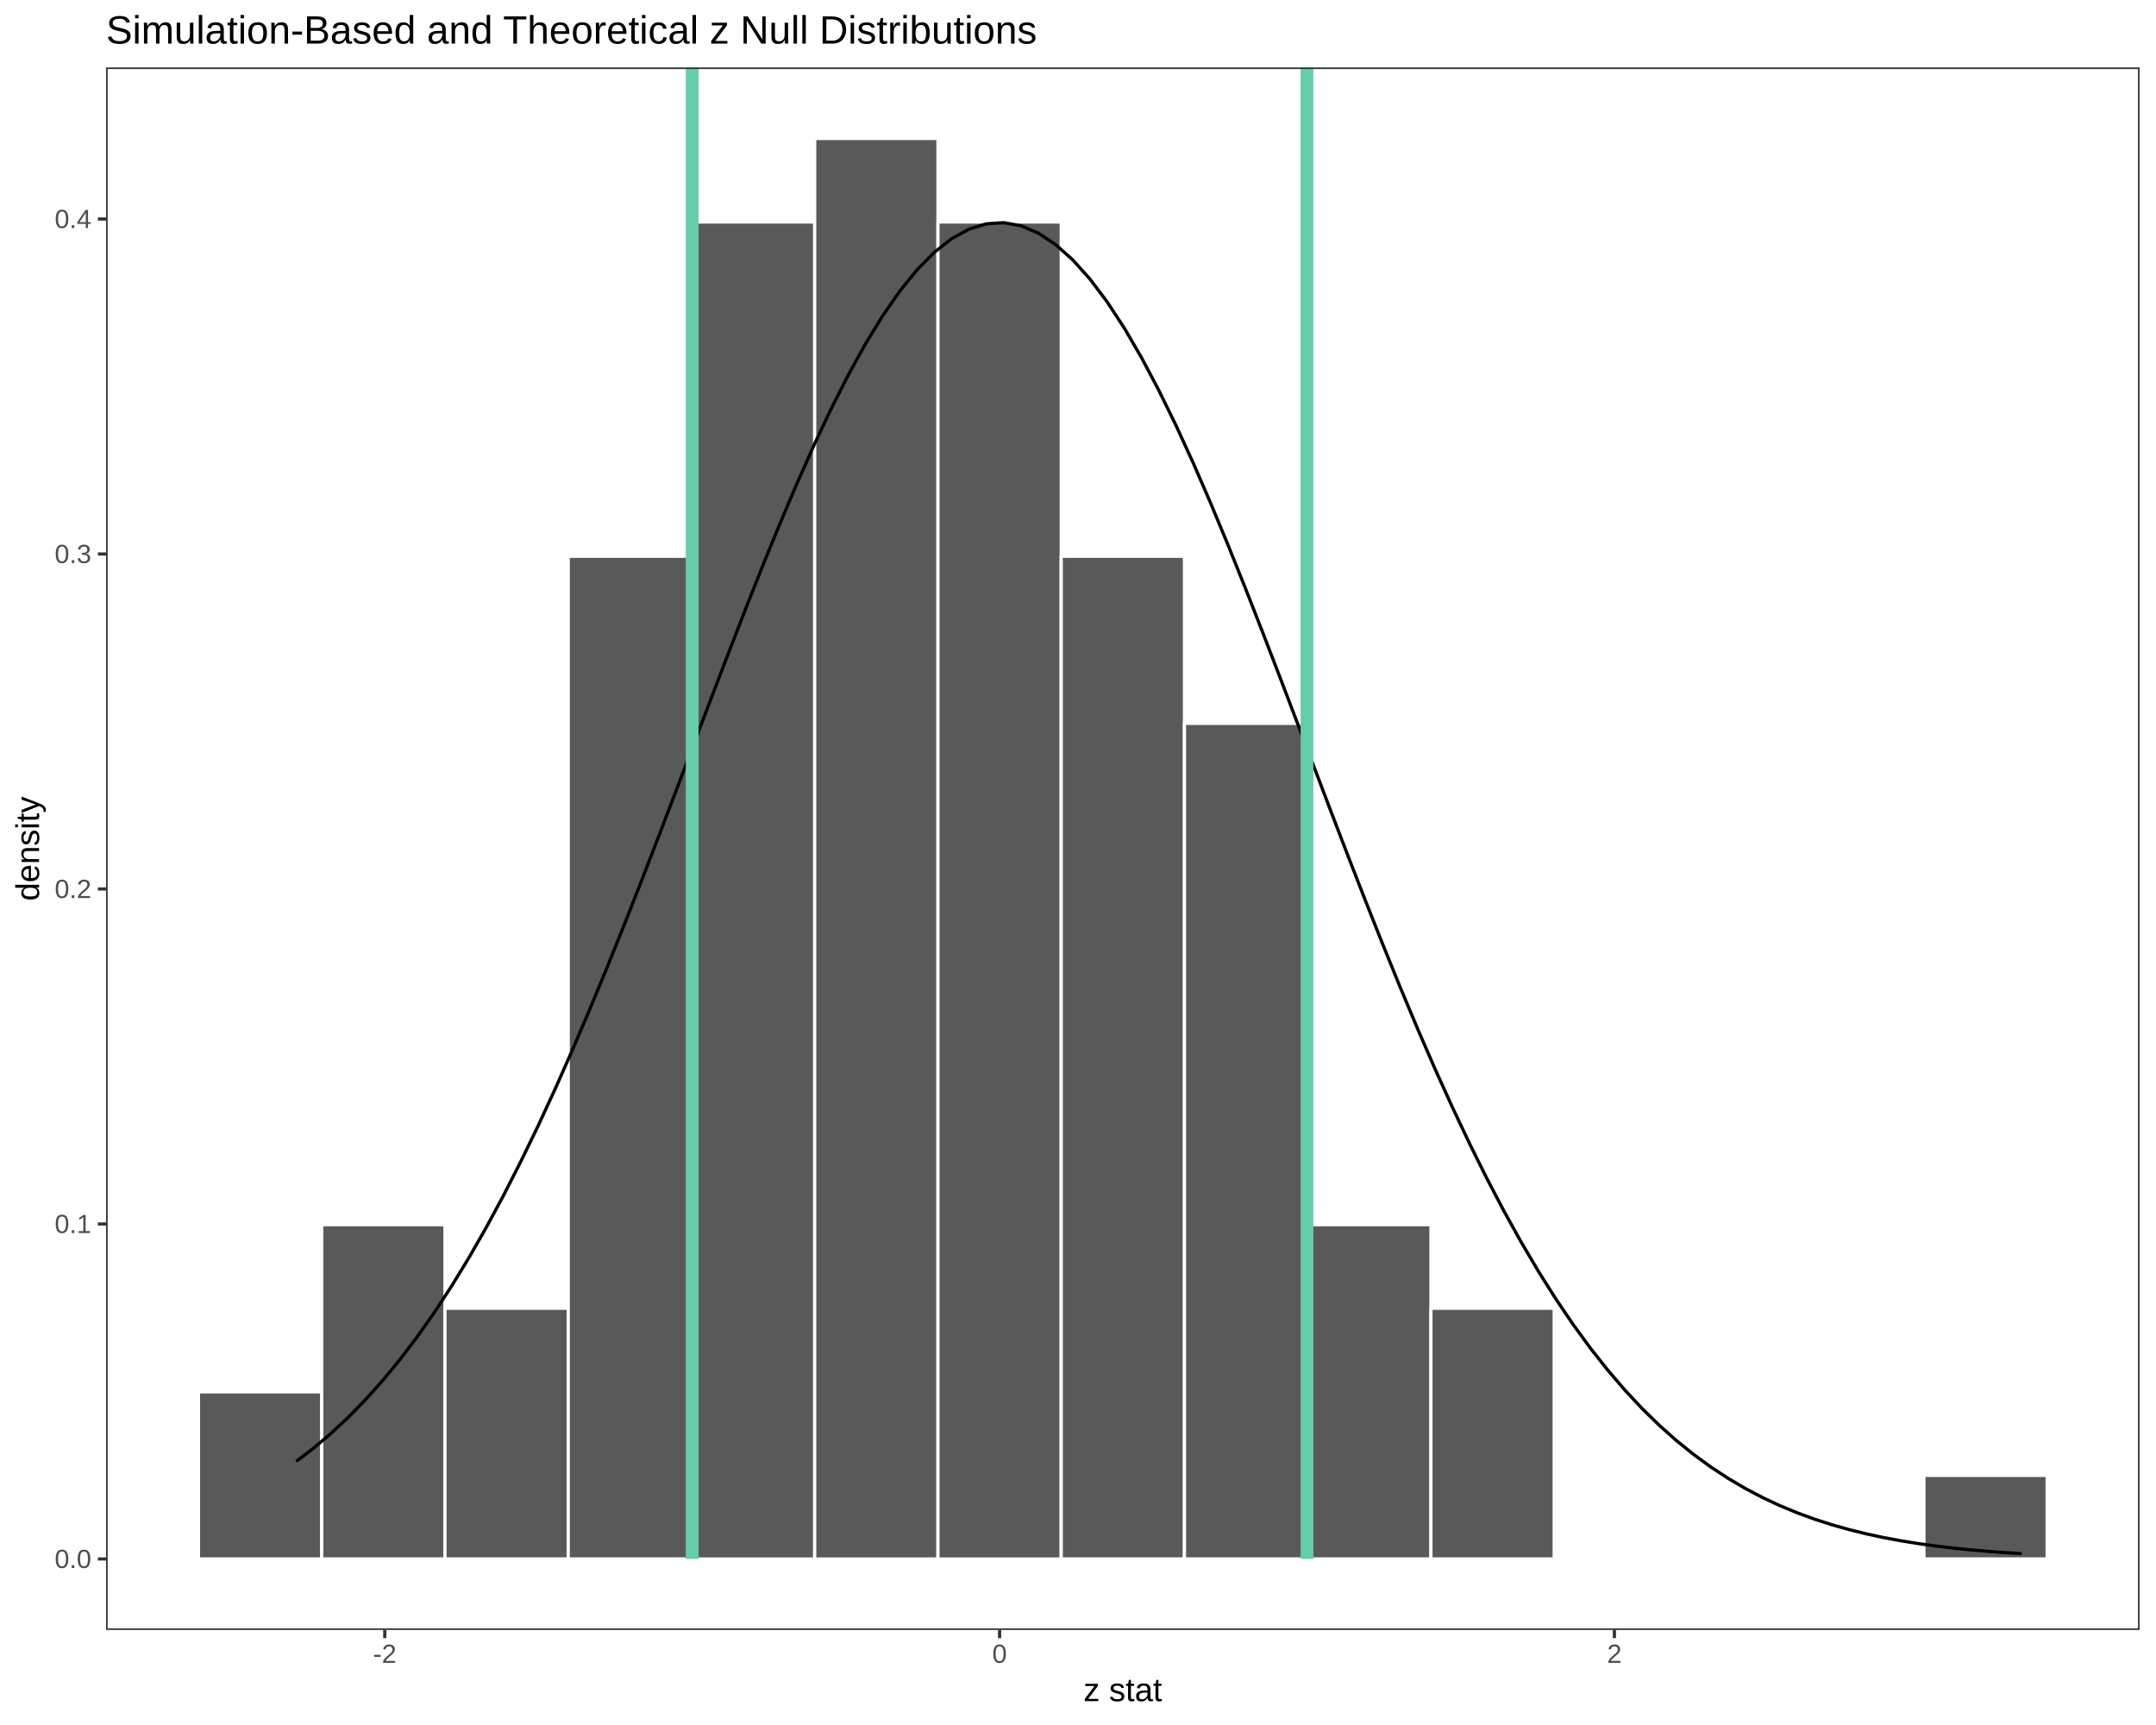
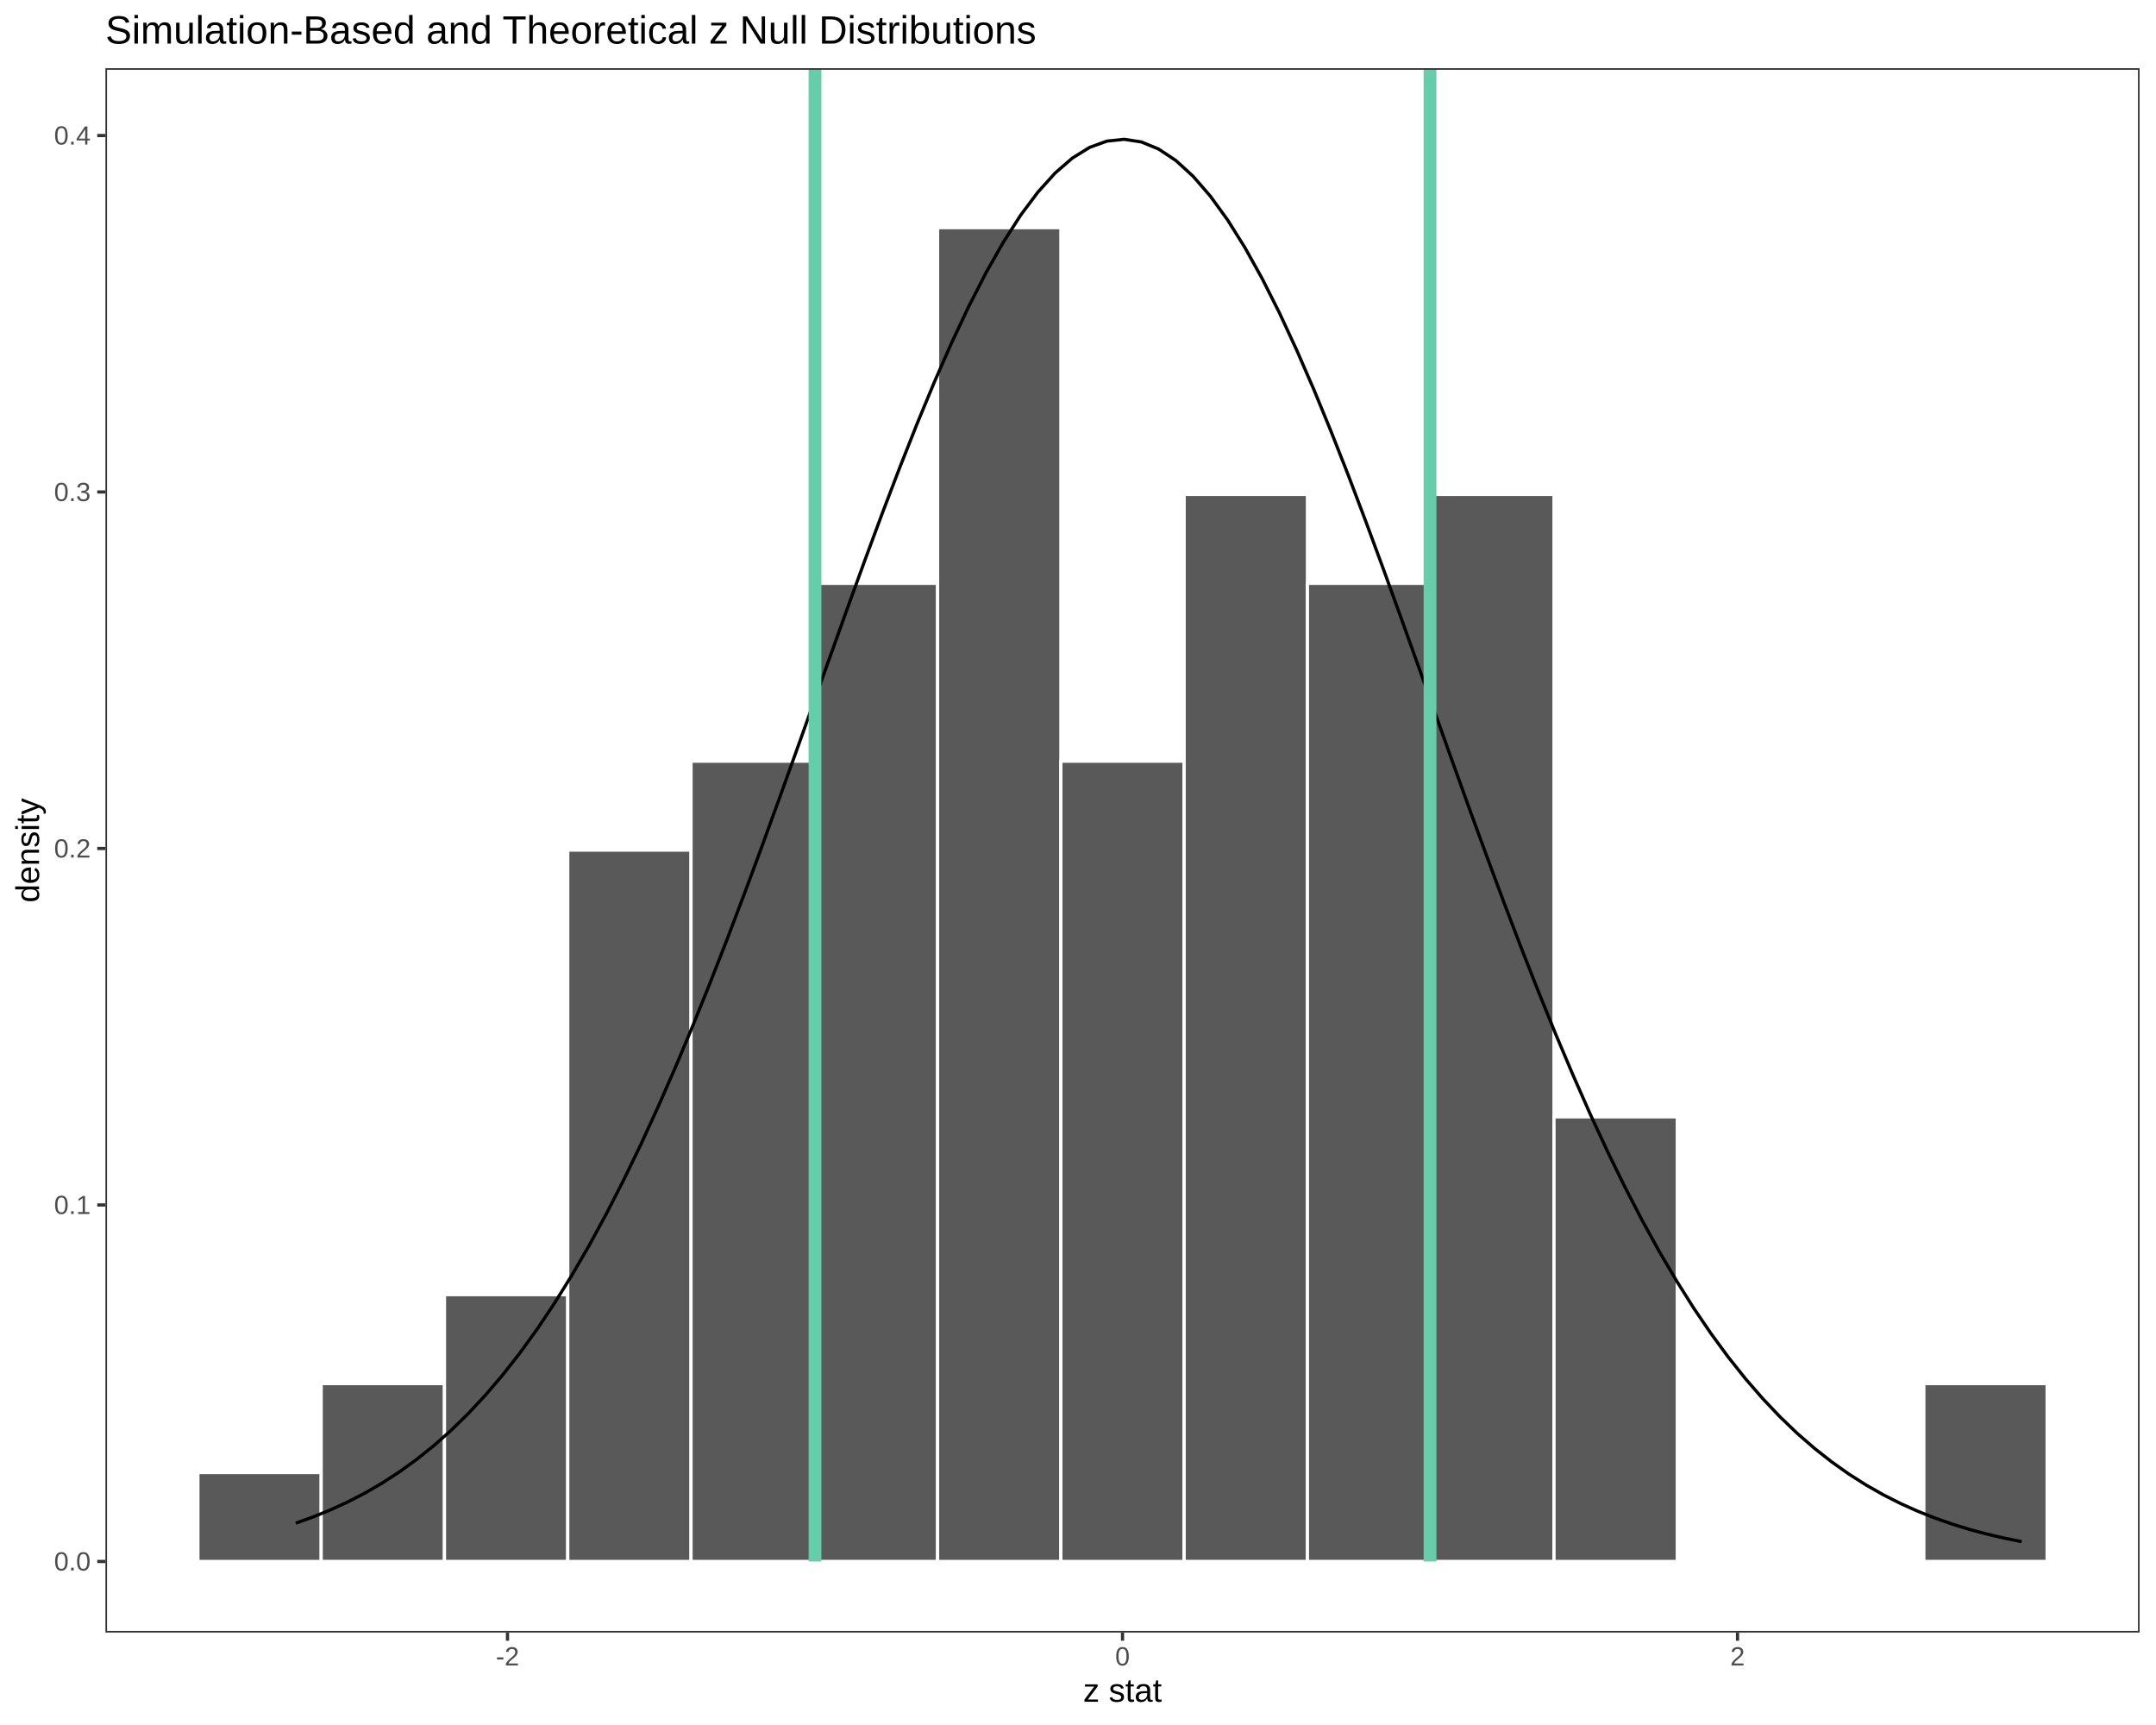
<svg xmlns="http://www.w3.org/2000/svg" viewBox="0 0 720.00 576.00">
  <defs>
    <style type="text/css">
    line, polyline, polygon, path, rect, circle {
      fill: none;
      stroke: #000000;
      stroke-linecap: round;
      stroke-linejoin: round;
      stroke-miterlimit: 10.00;
    }
  </style>
  </defs>
  <rect width="100%" height="100%" style="stroke: none; fill: #FFFFFF;" />
  <rect x="0.00" y="0.00" width="720.00" height="576.00" style="stroke-width: 1.07; stroke: #FFFFFF; fill: #FFFFFF;" />
  <defs>
-     <clipPath id="cpMzUuNDJ8NzE0LjUyfDU0NC4yN3wyMi41Mg==">
-       <rect x="35.42" y="22.52" width="679.10" height="521.75" />
+     <clipPath id="cpMzUuMjF8NzE0LjUyfDU0NS4xM3wyMi43Nw==">
+       <rect x="35.21" y="22.77" width="679.31" height="522.36" />
    </clipPath>
  </defs>
-   <rect x="35.42" y="22.52" width="679.10" height="521.75" style="stroke-width: 1.07; stroke: none; fill: #FFFFFF;" clip-path="url(#cpMzUuNDJ8NzE0LjUyfDU0NC4yN3wyMi41Mg==)" />
-   <rect x="66.28" y="464.75" width="41.16" height="55.80" style="stroke-width: 1.07; stroke: #FFFFFF; stroke-linecap: butt; fill: #595959;" clip-path="url(#cpMzUuNDJ8NzE0LjUyfDU0NC4yN3wyMi41Mg==)" />
-   <rect x="107.44" y="408.95" width="41.16" height="111.60" style="stroke-width: 1.07; stroke: #FFFFFF; stroke-linecap: butt; fill: #595959;" clip-path="url(#cpMzUuNDJ8NzE0LjUyfDU0NC4yN3wyMi41Mg==)" />
-   <rect x="148.60" y="436.85" width="41.16" height="83.70" style="stroke-width: 1.07; stroke: #FFFFFF; stroke-linecap: butt; fill: #595959;" clip-path="url(#cpMzUuNDJ8NzE0LjUyfDU0NC4yN3wyMi41Mg==)" />
-   <rect x="189.76" y="185.74" width="41.16" height="334.81" style="stroke-width: 1.07; stroke: #FFFFFF; stroke-linecap: butt; fill: #595959;" clip-path="url(#cpMzUuNDJ8NzE0LjUyfDU0NC4yN3wyMi41Mg==)" />
-   <rect x="230.92" y="74.14" width="41.16" height="446.42" style="stroke-width: 1.07; stroke: #FFFFFF; stroke-linecap: butt; fill: #595959;" clip-path="url(#cpMzUuNDJ8NzE0LjUyfDU0NC4yN3wyMi41Mg==)" />
-   <rect x="272.07" y="46.24" width="41.16" height="474.32" style="stroke-width: 1.07; stroke: #FFFFFF; stroke-linecap: butt; fill: #595959;" clip-path="url(#cpMzUuNDJ8NzE0LjUyfDU0NC4yN3wyMi41Mg==)" />
-   <rect x="313.23" y="74.14" width="41.16" height="446.42" style="stroke-width: 1.07; stroke: #FFFFFF; stroke-linecap: butt; fill: #595959;" clip-path="url(#cpMzUuNDJ8NzE0LjUyfDU0NC4yN3wyMi41Mg==)" />
-   <rect x="354.39" y="185.74" width="41.16" height="334.81" style="stroke-width: 1.07; stroke: #FFFFFF; stroke-linecap: butt; fill: #595959;" clip-path="url(#cpMzUuNDJ8NzE0LjUyfDU0NC4yN3wyMi41Mg==)" />
-   <rect x="395.55" y="241.54" width="41.16" height="279.01" style="stroke-width: 1.07; stroke: #FFFFFF; stroke-linecap: butt; fill: #595959;" clip-path="url(#cpMzUuNDJ8NzE0LjUyfDU0NC4yN3wyMi41Mg==)" />
-   <rect x="436.71" y="408.95" width="41.16" height="111.60" style="stroke-width: 1.07; stroke: #FFFFFF; stroke-linecap: butt; fill: #595959;" clip-path="url(#cpMzUuNDJ8NzE0LjUyfDU0NC4yN3wyMi41Mg==)" />
-   <rect x="477.86" y="436.85" width="41.16" height="83.70" style="stroke-width: 1.07; stroke: #FFFFFF; stroke-linecap: butt; fill: #595959;" clip-path="url(#cpMzUuNDJ8NzE0LjUyfDU0NC4yN3wyMi41Mg==)" />
-   <rect x="519.02" y="520.56" width="41.16" height="0.00" style="stroke-width: 1.07; stroke: #FFFFFF; stroke-linecap: butt; fill: #595959;" clip-path="url(#cpMzUuNDJ8NzE0LjUyfDU0NC4yN3wyMi41Mg==)" />
-   <rect x="560.18" y="520.56" width="41.16" height="0.00" style="stroke-width: 1.07; stroke: #FFFFFF; stroke-linecap: butt; fill: #595959;" clip-path="url(#cpMzUuNDJ8NzE0LjUyfDU0NC4yN3wyMi41Mg==)" />
-   <rect x="601.34" y="520.56" width="41.16" height="0.00" style="stroke-width: 1.07; stroke: #FFFFFF; stroke-linecap: butt; fill: #595959;" clip-path="url(#cpMzUuNDJ8NzE0LjUyfDU0NC4yN3wyMi41Mg==)" />
-   <rect x="642.49" y="492.65" width="41.16" height="27.90" style="stroke-width: 1.07; stroke: #FFFFFF; stroke-linecap: butt; fill: #595959;" clip-path="url(#cpMzUuNDJ8NzE0LjUyfDU0NC4yN3wyMi41Mg==)" />
-   <polyline points="98.94,487.97 104.70,483.57 110.46,478.70 116.22,473.34 121.98,467.45 127.75,461.03 133.51,454.03 139.27,446.45 145.03,438.27 150.80,429.46 156.56,420.04 162.32,409.98 168.08,399.31 173.84,388.01 179.61,376.13 185.37,363.67 191.13,350.68 196.89,337.18 202.65,323.24 208.42,308.91 214.18,294.25 219.94,279.33 225.70,264.24 231.46,249.06 237.23,233.89 242.99,218.82 248.75,203.96 254.51,189.41 260.28,175.28 266.04,161.68 271.80,148.72 277.56,136.51 283.32,125.14 289.09,114.71 294.85,105.32 300.61,97.04 306.37,89.97 312.13,84.15 317.90,79.64 323.66,76.49 329.42,74.72 335.18,74.35 340.94,75.38 346.71,77.82 352.47,81.62 358.23,86.76 363.99,93.18 369.76,100.84 375.52,109.65 381.28,119.55 387.04,130.44 392.80,142.22 398.57,154.81 404.33,168.09 410.09,181.95 415.85,196.29 421.61,211.00 427.38,225.98 433.14,241.11 438.90,256.29 444.66,271.44 450.42,286.46 456.19,301.26 461.95,315.78 467.71,329.93 473.47,343.67 479.23,356.93 485.00,369.67 490.76,381.86 496.52,393.47 502.28,404.47 508.05,414.85 513.81,424.60 519.57,433.73 525.33,442.24 531.09,450.14 536.86,457.44 542.62,464.16 548.38,470.32 554.14,475.95 559.90,481.08 565.67,485.72 571.43,489.92 577.19,493.69 582.95,497.08 588.71,500.10 594.48,502.79 600.24,505.17 606.00,507.28 611.76,509.13 617.53,510.76 623.29,512.18 629.05,513.42 634.81,514.49 640.57,515.42 646.34,516.22 652.10,516.91 657.86,517.49 663.62,517.99 669.38,518.42 675.15,518.78 " style="stroke-width: 1.07; stroke-linecap: butt;" clip-path="url(#cpMzUuNDJ8NzE0LjUyfDU0NC4yN3wyMi41Mg==)" />
-   <line x1="231.15" y1="520.56" x2="231.15" y2="22.52" style="stroke-width: 4.27; stroke: #66CDAA; stroke-linecap: butt;" clip-path="url(#cpMzUuNDJ8NzE0LjUyfDU0NC4yN3wyMi41Mg==)" />
-   <line x1="436.47" y1="520.56" x2="436.47" y2="22.52" style="stroke-width: 4.27; stroke: #66CDAA; stroke-linecap: butt;" clip-path="url(#cpMzUuNDJ8NzE0LjUyfDU0NC4yN3wyMi41Mg==)" />
-   <rect x="35.42" y="22.52" width="679.10" height="521.75" style="stroke-width: 1.07; stroke: #333333;" clip-path="url(#cpMzUuNDJ8NzE0LjUyfDU0NC4yN3wyMi41Mg==)" />
+   <rect x="35.21" y="22.77" width="679.31" height="522.36" style="stroke-width: 1.07; stroke: none; fill: #FFFFFF;" clip-path="url(#cpMzUuMjF8NzE0LjUyfDU0NS4xM3wyMi43Nw==)" />
+   <rect x="66.09" y="491.70" width="41.17" height="29.69" style="stroke-width: 1.07; stroke: #FFFFFF; stroke-linecap: square; stroke-linejoin: miter; fill: #595959;" clip-path="url(#cpMzUuMjF8NzE0LjUyfDU0NS4xM3wyMi43Nw==)" />
+   <rect x="107.26" y="462.00" width="41.17" height="59.38" style="stroke-width: 1.07; stroke: #FFFFFF; stroke-linecap: square; stroke-linejoin: miter; fill: #595959;" clip-path="url(#cpMzUuMjF8NzE0LjUyfDU0NS4xM3wyMi43Nw==)" />
+   <rect x="148.43" y="432.31" width="41.17" height="89.07" style="stroke-width: 1.07; stroke: #FFFFFF; stroke-linecap: square; stroke-linejoin: miter; fill: #595959;" clip-path="url(#cpMzUuMjF8NzE0LjUyfDU0NS4xM3wyMi43Nw==)" />
+   <rect x="189.60" y="283.86" width="41.17" height="237.53" style="stroke-width: 1.07; stroke: #FFFFFF; stroke-linecap: square; stroke-linejoin: miter; fill: #595959;" clip-path="url(#cpMzUuMjF8NzE0LjUyfDU0NS4xM3wyMi43Nw==)" />
+   <rect x="230.77" y="254.17" width="41.17" height="267.22" style="stroke-width: 1.07; stroke: #FFFFFF; stroke-linecap: square; stroke-linejoin: miter; fill: #595959;" clip-path="url(#cpMzUuMjF8NzE0LjUyfDU0NS4xM3wyMi43Nw==)" />
+   <rect x="271.94" y="194.78" width="41.17" height="326.60" style="stroke-width: 1.07; stroke: #FFFFFF; stroke-linecap: square; stroke-linejoin: miter; fill: #595959;" clip-path="url(#cpMzUuMjF8NzE0LjUyfDU0NS4xM3wyMi43Nw==)" />
+   <rect x="313.11" y="76.02" width="41.17" height="445.37" style="stroke-width: 1.07; stroke: #FFFFFF; stroke-linecap: square; stroke-linejoin: miter; fill: #595959;" clip-path="url(#cpMzUuMjF8NzE0LjUyfDU0NS4xM3wyMi43Nw==)" />
+   <rect x="354.28" y="254.17" width="41.17" height="267.22" style="stroke-width: 1.07; stroke: #FFFFFF; stroke-linecap: square; stroke-linejoin: miter; fill: #595959;" clip-path="url(#cpMzUuMjF8NzE0LjUyfDU0NS4xM3wyMi43Nw==)" />
+   <rect x="395.45" y="165.09" width="41.17" height="356.29" style="stroke-width: 1.07; stroke: #FFFFFF; stroke-linecap: square; stroke-linejoin: miter; fill: #595959;" clip-path="url(#cpMzUuMjF8NzE0LjUyfDU0NS4xM3wyMi43Nw==)" />
+   <rect x="436.62" y="194.78" width="41.17" height="326.60" style="stroke-width: 1.07; stroke: #FFFFFF; stroke-linecap: square; stroke-linejoin: miter; fill: #595959;" clip-path="url(#cpMzUuMjF8NzE0LjUyfDU0NS4xM3wyMi43Nw==)" />
+   <rect x="477.79" y="165.09" width="41.17" height="356.29" style="stroke-width: 1.07; stroke: #FFFFFF; stroke-linecap: square; stroke-linejoin: miter; fill: #595959;" clip-path="url(#cpMzUuMjF8NzE0LjUyfDU0NS4xM3wyMi43Nw==)" />
+   <rect x="518.96" y="372.93" width="41.17" height="148.46" style="stroke-width: 1.07; stroke: #FFFFFF; stroke-linecap: square; stroke-linejoin: miter; fill: #595959;" clip-path="url(#cpMzUuMjF8NzE0LjUyfDU0NS4xM3wyMi43Nw==)" />
+   <rect x="560.13" y="521.39" width="41.17" height="0.00" style="stroke-width: 1.07; stroke: #FFFFFF; stroke-linecap: square; stroke-linejoin: miter; fill: #595959;" clip-path="url(#cpMzUuMjF8NzE0LjUyfDU0NS4xM3wyMi43Nw==)" />
+   <rect x="601.30" y="521.39" width="41.17" height="0.00" style="stroke-width: 1.07; stroke: #FFFFFF; stroke-linecap: square; stroke-linejoin: miter; fill: #595959;" clip-path="url(#cpMzUuMjF8NzE0LjUyfDU0NS4xM3wyMi43Nw==)" />
+   <rect x="642.47" y="462.00" width="41.17" height="59.38" style="stroke-width: 1.07; stroke: #FFFFFF; stroke-linecap: square; stroke-linejoin: miter; fill: #595959;" clip-path="url(#cpMzUuMjF8NzE0LjUyfDU0NS4xM3wyMi43Nw==)" />
+   <polyline points="98.75,508.60 104.52,506.54 110.28,504.20 116.04,501.56 121.81,498.59 127.57,495.25 133.34,491.51 139.10,487.35 144.86,482.73 150.63,477.62 156.39,471.99 162.15,465.81 167.92,459.05 173.68,451.70 179.45,443.72 185.21,435.10 190.97,425.83 196.74,415.89 202.50,405.29 208.27,394.02 214.03,382.10 219.79,369.54 225.56,356.37 231.32,342.62 237.08,328.33 242.85,313.56 248.61,298.36 254.38,282.80 260.14,266.96 265.90,250.93 271.67,234.78 277.43,218.63 283.19,202.57 288.96,186.72 294.72,171.18 300.49,156.08 306.25,141.52 312.01,127.62 317.78,114.50 323.54,102.27 329.31,91.02 335.07,80.86 340.83,71.88 346.60,64.17 352.36,57.78 358.12,52.78 363.89,49.21 369.65,47.12 375.42,46.52 381.18,47.40 386.94,49.78 392.71,53.62 398.47,58.89 404.23,65.54 410.00,73.50 415.76,82.71 421.53,93.08 427.29,104.52 433.05,116.94 438.82,130.21 444.58,144.24 450.35,158.91 456.11,174.11 461.87,189.72 467.64,205.62 473.40,221.70 479.16,237.86 484.93,253.99 490.69,270.00 496.46,285.79 502.22,301.29 507.98,316.41 513.75,331.09 519.51,345.28 525.28,358.92 531.04,371.98 536.80,384.42 542.57,396.22 548.33,407.36 554.09,417.84 559.86,427.65 565.62,436.80 571.39,445.29 577.15,453.15 582.91,460.39 588.68,467.03 594.44,473.10 600.20,478.63 605.97,483.64 611.73,488.17 617.50,492.25 623.26,495.91 629.02,499.18 634.79,502.09 640.55,504.67 646.32,506.95 652.08,508.96 657.84,510.73 663.61,512.27 669.37,513.61 675.13,514.78 " style="stroke-width: 1.07; stroke-linecap: butt;" clip-path="url(#cpMzUuMjF8NzE0LjUyfDU0NS4xM3wyMi43Nw==)" />
+   <line x1="272.17" y1="521.39" x2="272.17" y2="22.77" style="stroke-width: 4.27; stroke: #66CDAA; stroke-linecap: butt;" clip-path="url(#cpMzUuMjF8NzE0LjUyfDU0NS4xM3wyMi43Nw==)" />
+   <line x1="477.56" y1="521.39" x2="477.56" y2="22.77" style="stroke-width: 4.27; stroke: #66CDAA; stroke-linecap: butt;" clip-path="url(#cpMzUuMjF8NzE0LjUyfDU0NS4xM3wyMi43Nw==)" />
+   <rect x="35.21" y="22.77" width="679.31" height="522.36" style="stroke-width: 1.07; stroke: #333333;" clip-path="url(#cpMzUuMjF8NzE0LjUyfDU0NS4xM3wyMi43Nw==)" />
  <defs>
    <clipPath id="cpMC4wMHw3MjAuMDB8NTc2LjAwfDAuMDA=">
      <rect x="0.00" y="0.00" width="720.00" height="576.00" />
    </clipPath>
  </defs>
  <g clip-path="url(#cpMC4wMHw3MjAuMDB8NTc2LjAwfDAuMDA=)">
-     <text x="18.27" y="523.58" style="font-size: 8.80px; fill: #4D4D4D; font-family: Liberation Sans;" textLength="12.22px" lengthAdjust="spacingAndGlyphs">0.0</text>
+     <text x="18.06" y="524.41" style="font-size: 8.80px; fill: #4D4D4D; font-family: Liberation Sans;" textLength="12.22px" lengthAdjust="spacingAndGlyphs">0.0</text>
  </g>
  <g clip-path="url(#cpMC4wMHw3MjAuMDB8NTc2LjAwfDAuMDA=)">
-     <text x="18.27" y="411.72" style="font-size: 8.80px; fill: #4D4D4D; font-family: Liberation Sans;" textLength="12.22px" lengthAdjust="spacingAndGlyphs">0.1</text>
+     <text x="18.06" y="405.38" style="font-size: 8.80px; fill: #4D4D4D; font-family: Liberation Sans;" textLength="12.22px" lengthAdjust="spacingAndGlyphs">0.1</text>
  </g>
  <g clip-path="url(#cpMC4wMHw3MjAuMDB8NTc2LjAwfDAuMDA=)">
-     <text x="18.27" y="299.86" style="font-size: 8.80px; fill: #4D4D4D; font-family: Liberation Sans;" textLength="12.22px" lengthAdjust="spacingAndGlyphs">0.2</text>
+     <text x="18.06" y="286.34" style="font-size: 8.80px; fill: #4D4D4D; font-family: Liberation Sans;" textLength="12.22px" lengthAdjust="spacingAndGlyphs">0.2</text>
  </g>
  <g clip-path="url(#cpMC4wMHw3MjAuMDB8NTc2LjAwfDAuMDA=)">
-     <text x="18.27" y="188.01" style="font-size: 8.80px; fill: #4D4D4D; font-family: Liberation Sans;" textLength="12.22px" lengthAdjust="spacingAndGlyphs">0.3</text>
+     <text x="18.06" y="167.31" style="font-size: 8.80px; fill: #4D4D4D; font-family: Liberation Sans;" textLength="12.22px" lengthAdjust="spacingAndGlyphs">0.3</text>
  </g>
  <g clip-path="url(#cpMC4wMHw3MjAuMDB8NTc2LjAwfDAuMDA=)">
-     <text x="18.27" y="76.15" style="font-size: 8.80px; fill: #4D4D4D; font-family: Liberation Sans;" textLength="12.22px" lengthAdjust="spacingAndGlyphs">0.4</text>
+     <text x="18.06" y="48.27" style="font-size: 8.80px; fill: #4D4D4D; font-family: Liberation Sans;" textLength="12.22px" lengthAdjust="spacingAndGlyphs">0.4</text>
  </g>
-   <polyline points="32.68,520.56 35.42,520.56 " style="stroke-width: 1.07; stroke: #333333; stroke-linecap: butt;" clip-path="url(#cpMC4wMHw3MjAuMDB8NTc2LjAwfDAuMDA=)" />
-   <polyline points="32.68,408.70 35.42,408.70 " style="stroke-width: 1.07; stroke: #333333; stroke-linecap: butt;" clip-path="url(#cpMC4wMHw3MjAuMDB8NTc2LjAwfDAuMDA=)" />
-   <polyline points="32.68,296.84 35.42,296.84 " style="stroke-width: 1.07; stroke: #333333; stroke-linecap: butt;" clip-path="url(#cpMC4wMHw3MjAuMDB8NTc2LjAwfDAuMDA=)" />
-   <polyline points="32.68,184.98 35.42,184.98 " style="stroke-width: 1.07; stroke: #333333; stroke-linecap: butt;" clip-path="url(#cpMC4wMHw3MjAuMDB8NTc2LjAwfDAuMDA=)" />
-   <polyline points="32.68,73.13 35.42,73.13 " style="stroke-width: 1.07; stroke: #333333; stroke-linecap: butt;" clip-path="url(#cpMC4wMHw3MjAuMDB8NTc2LjAwfDAuMDA=)" />
-   <polyline points="128.49,547.01 128.49,544.27 " style="stroke-width: 1.07; stroke: #333333; stroke-linecap: butt;" clip-path="url(#cpMC4wMHw3MjAuMDB8NTc2LjAwfDAuMDA=)" />
-   <polyline points="333.81,547.01 333.81,544.27 " style="stroke-width: 1.07; stroke: #333333; stroke-linecap: butt;" clip-path="url(#cpMC4wMHw3MjAuMDB8NTc2LjAwfDAuMDA=)" />
-   <polyline points="539.13,547.01 539.13,544.27 " style="stroke-width: 1.07; stroke: #333333; stroke-linecap: butt;" clip-path="url(#cpMC4wMHw3MjAuMDB8NTc2LjAwfDAuMDA=)" />
+   <polyline points="32.47,521.39 35.21,521.39 " style="stroke-width: 1.07; stroke: #333333; stroke-linecap: butt;" clip-path="url(#cpMC4wMHw3MjAuMDB8NTc2LjAwfDAuMDA=)" />
+   <polyline points="32.47,402.35 35.21,402.35 " style="stroke-width: 1.07; stroke: #333333; stroke-linecap: butt;" clip-path="url(#cpMC4wMHw3MjAuMDB8NTc2LjAwfDAuMDA=)" />
+   <polyline points="32.47,283.32 35.21,283.32 " style="stroke-width: 1.07; stroke: #333333; stroke-linecap: butt;" clip-path="url(#cpMC4wMHw3MjAuMDB8NTc2LjAwfDAuMDA=)" />
+   <polyline points="32.47,164.28 35.21,164.28 " style="stroke-width: 1.07; stroke: #333333; stroke-linecap: butt;" clip-path="url(#cpMC4wMHw3MjAuMDB8NTc2LjAwfDAuMDA=)" />
+   <polyline points="32.47,45.25 35.21,45.25 " style="stroke-width: 1.07; stroke: #333333; stroke-linecap: butt;" clip-path="url(#cpMC4wMHw3MjAuMDB8NTc2LjAwfDAuMDA=)" />
+   <polyline points="169.48,547.87 169.48,545.13 " style="stroke-width: 1.07; stroke: #333333; stroke-linecap: butt;" clip-path="url(#cpMC4wMHw3MjAuMDB8NTc2LjAwfDAuMDA=)" />
+   <polyline points="374.87,547.87 374.87,545.13 " style="stroke-width: 1.07; stroke: #333333; stroke-linecap: butt;" clip-path="url(#cpMC4wMHw3MjAuMDB8NTc2LjAwfDAuMDA=)" />
+   <polyline points="580.25,547.87 580.25,545.13 " style="stroke-width: 1.07; stroke: #333333; stroke-linecap: butt;" clip-path="url(#cpMC4wMHw3MjAuMDB8NTc2LjAwfDAuMDA=)" />
  <g clip-path="url(#cpMC4wMHw3MjAuMDB8NTc2LjAwfDAuMDA=)">
-     <text x="124.58" y="555.25" style="font-size: 8.80px; fill: #4D4D4D; font-family: Liberation Sans;" textLength="7.81px" lengthAdjust="spacingAndGlyphs">-2</text>
+     <text x="165.58" y="556.11" style="font-size: 8.80px; fill: #4D4D4D; font-family: Liberation Sans;" textLength="7.81px" lengthAdjust="spacingAndGlyphs">-2</text>
  </g>
  <g clip-path="url(#cpMC4wMHw3MjAuMDB8NTc2LjAwfDAuMDA=)">
-     <text x="331.37" y="555.25" style="font-size: 8.80px; fill: #4D4D4D; font-family: Liberation Sans;" textLength="4.89px" lengthAdjust="spacingAndGlyphs">0</text>
+     <text x="372.42" y="556.11" style="font-size: 8.80px; fill: #4D4D4D; font-family: Liberation Sans;" textLength="4.89px" lengthAdjust="spacingAndGlyphs">0</text>
  </g>
  <g clip-path="url(#cpMC4wMHw3MjAuMDB8NTc2LjAwfDAuMDA=)">
-     <text x="536.69" y="555.25" style="font-size: 8.80px; fill: #4D4D4D; font-family: Liberation Sans;" textLength="4.89px" lengthAdjust="spacingAndGlyphs">2</text>
+     <text x="577.81" y="556.11" style="font-size: 8.80px; fill: #4D4D4D; font-family: Liberation Sans;" textLength="4.89px" lengthAdjust="spacingAndGlyphs">2</text>
  </g>
  <g clip-path="url(#cpMC4wMHw3MjAuMDB8NTc2LjAwfDAuMDA=)">
-     <text x="361.81" y="568.04" style="font-size: 11.00px; font-family: Liberation Sans;" textLength="26.31px" lengthAdjust="spacingAndGlyphs">z stat</text>
+     <text x="361.71" y="568.24" style="font-size: 11.00px; font-family: Liberation Sans;" textLength="26.31px" lengthAdjust="spacingAndGlyphs">z stat</text>
  </g>
  <g clip-path="url(#cpMC4wMHw3MjAuMDB8NTc2LjAwfDAuMDA=)">
-     <text transform="translate(13.04,300.83) rotate(-90)" style="font-size: 11.00px; font-family: Liberation Sans;" textLength="34.88px" lengthAdjust="spacingAndGlyphs">density</text>
+     <text transform="translate(13.04,301.39) rotate(-90)" style="font-size: 11.00px; font-family: Liberation Sans;" textLength="34.88px" lengthAdjust="spacingAndGlyphs">density</text>
  </g>
  <g clip-path="url(#cpMC4wMHw3MjAuMDB8NTc2LjAwfDAuMDA=)">
-     <text x="35.42" y="14.56" style="font-size: 13.20px; font-family: Liberation Sans;" textLength="310.45px" lengthAdjust="spacingAndGlyphs">Simulation-Based and Theoretical z Null Distributions</text>
+     <text x="35.21" y="14.56" style="font-size: 13.20px; font-family: Liberation Sans;" textLength="310.45px" lengthAdjust="spacingAndGlyphs">Simulation-Based and Theoretical z Null Distributions</text>
  </g>
</svg>
